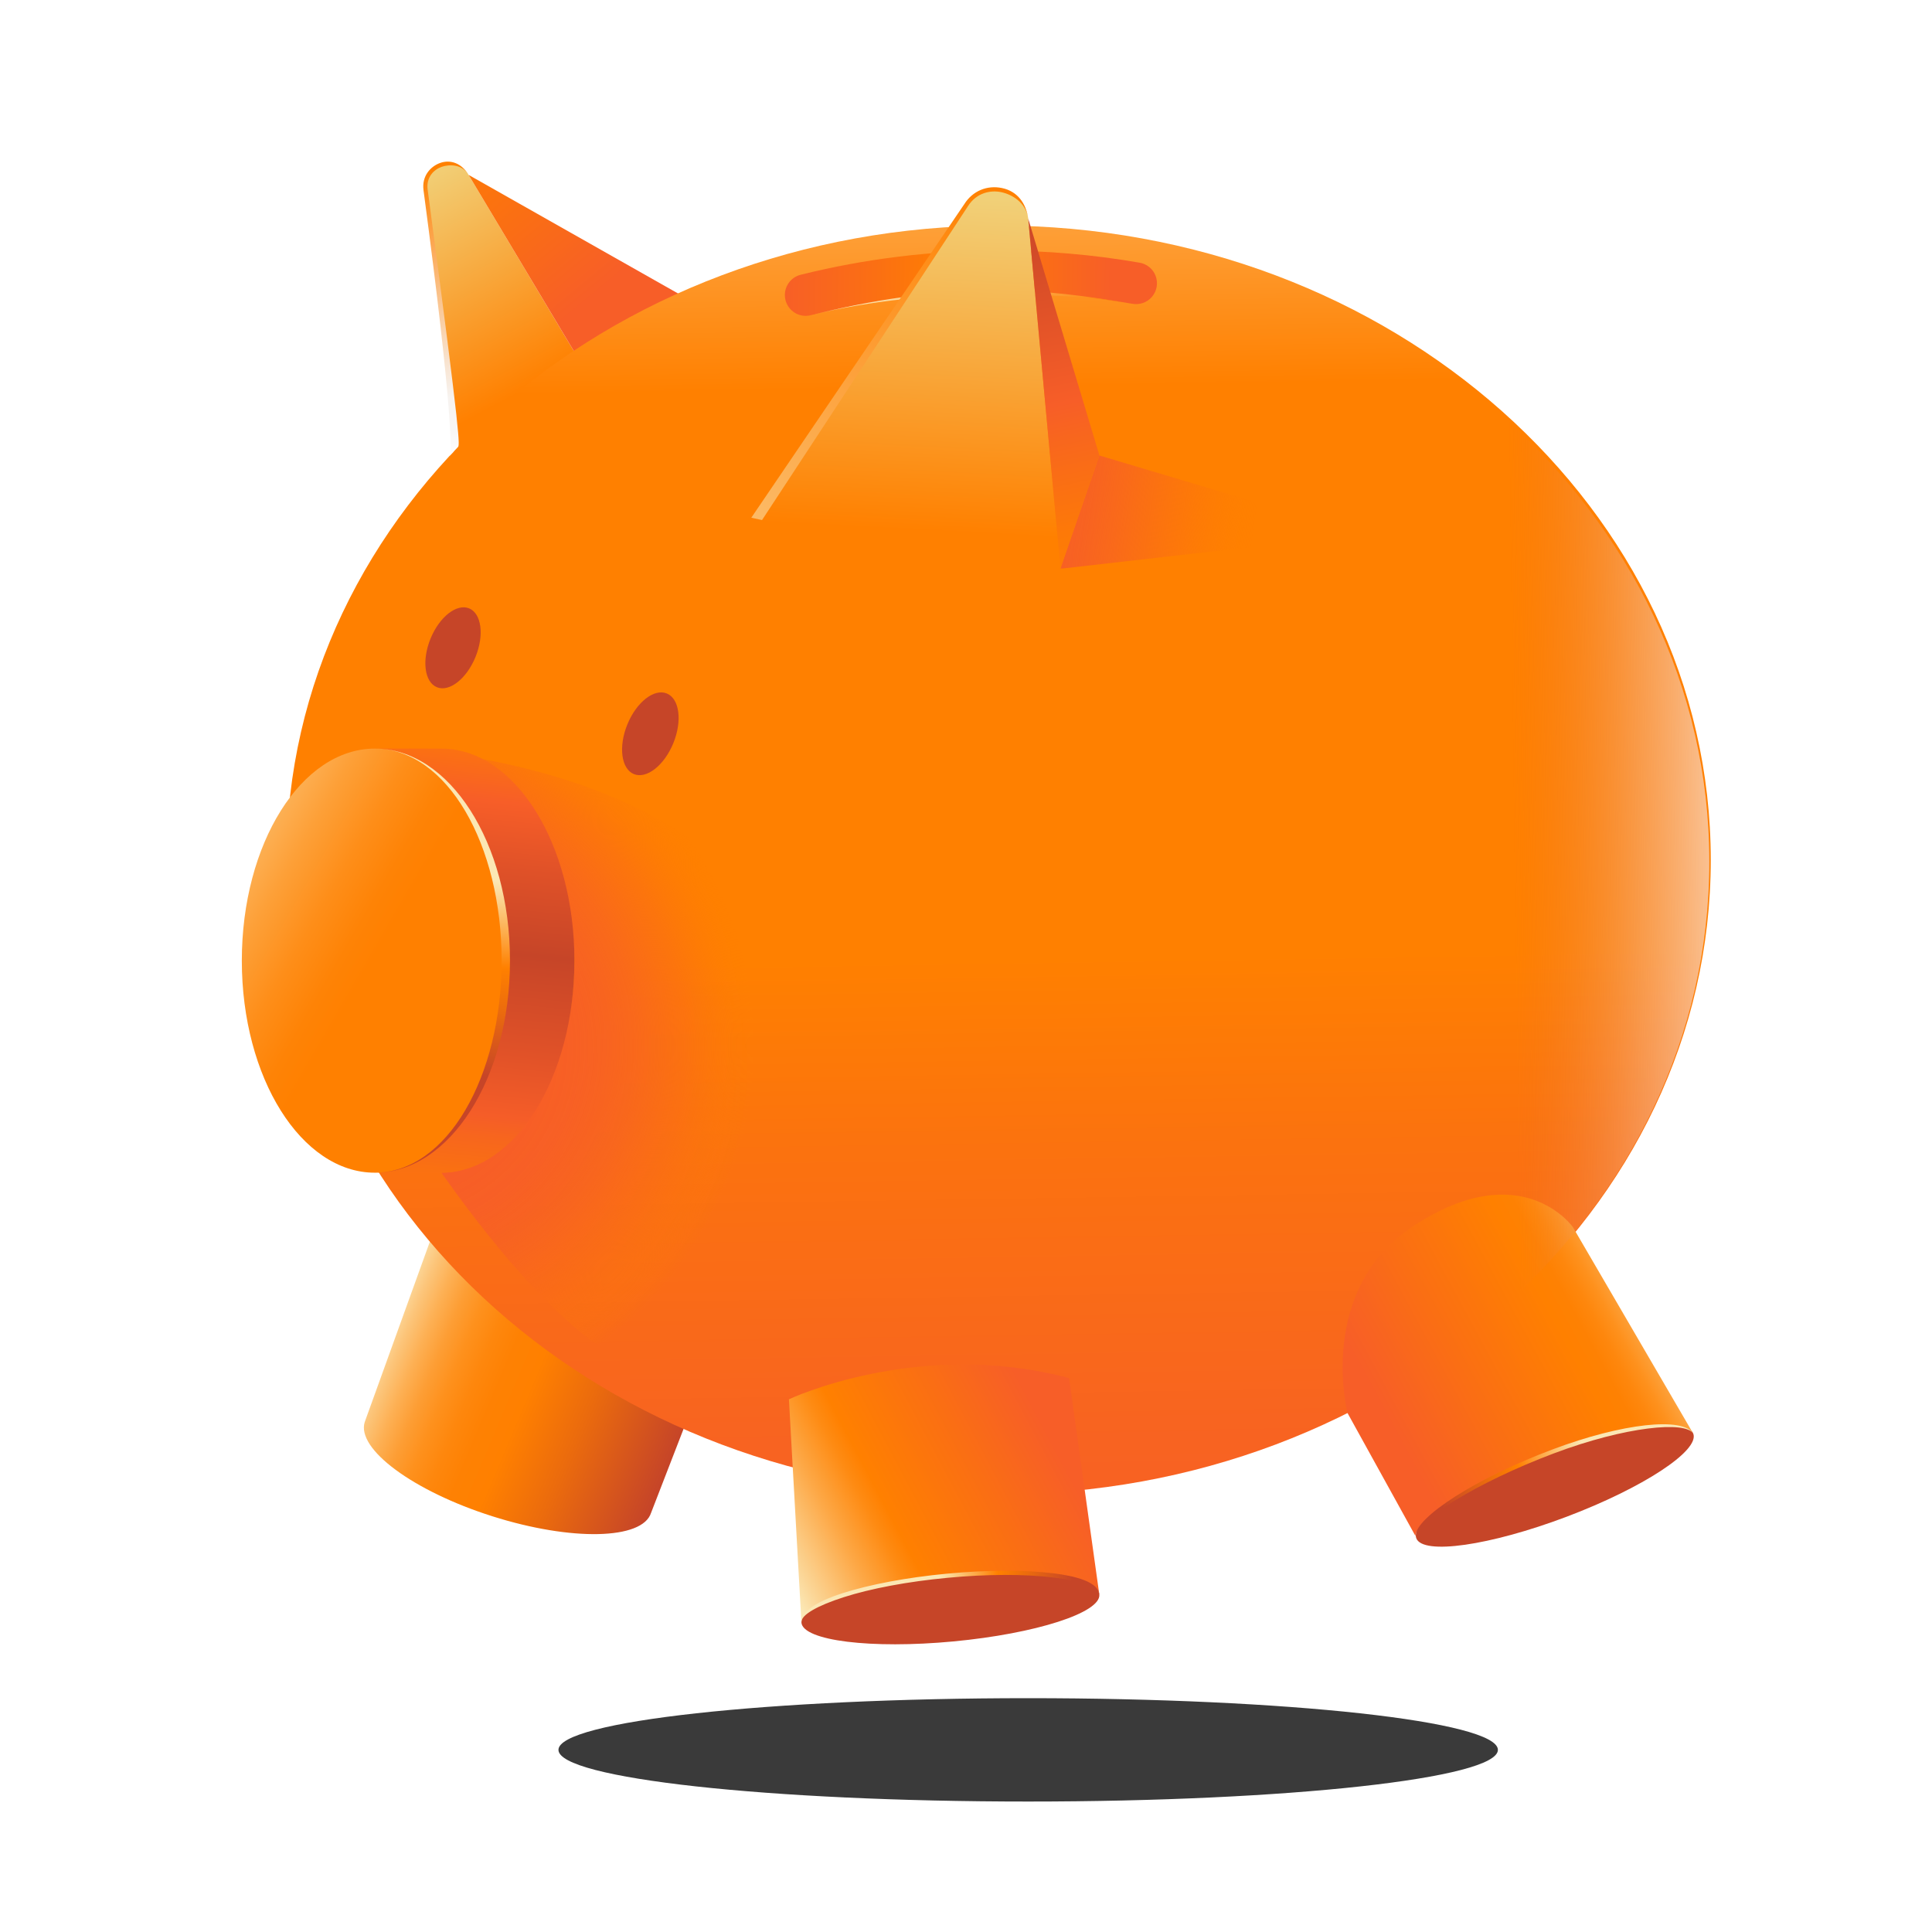
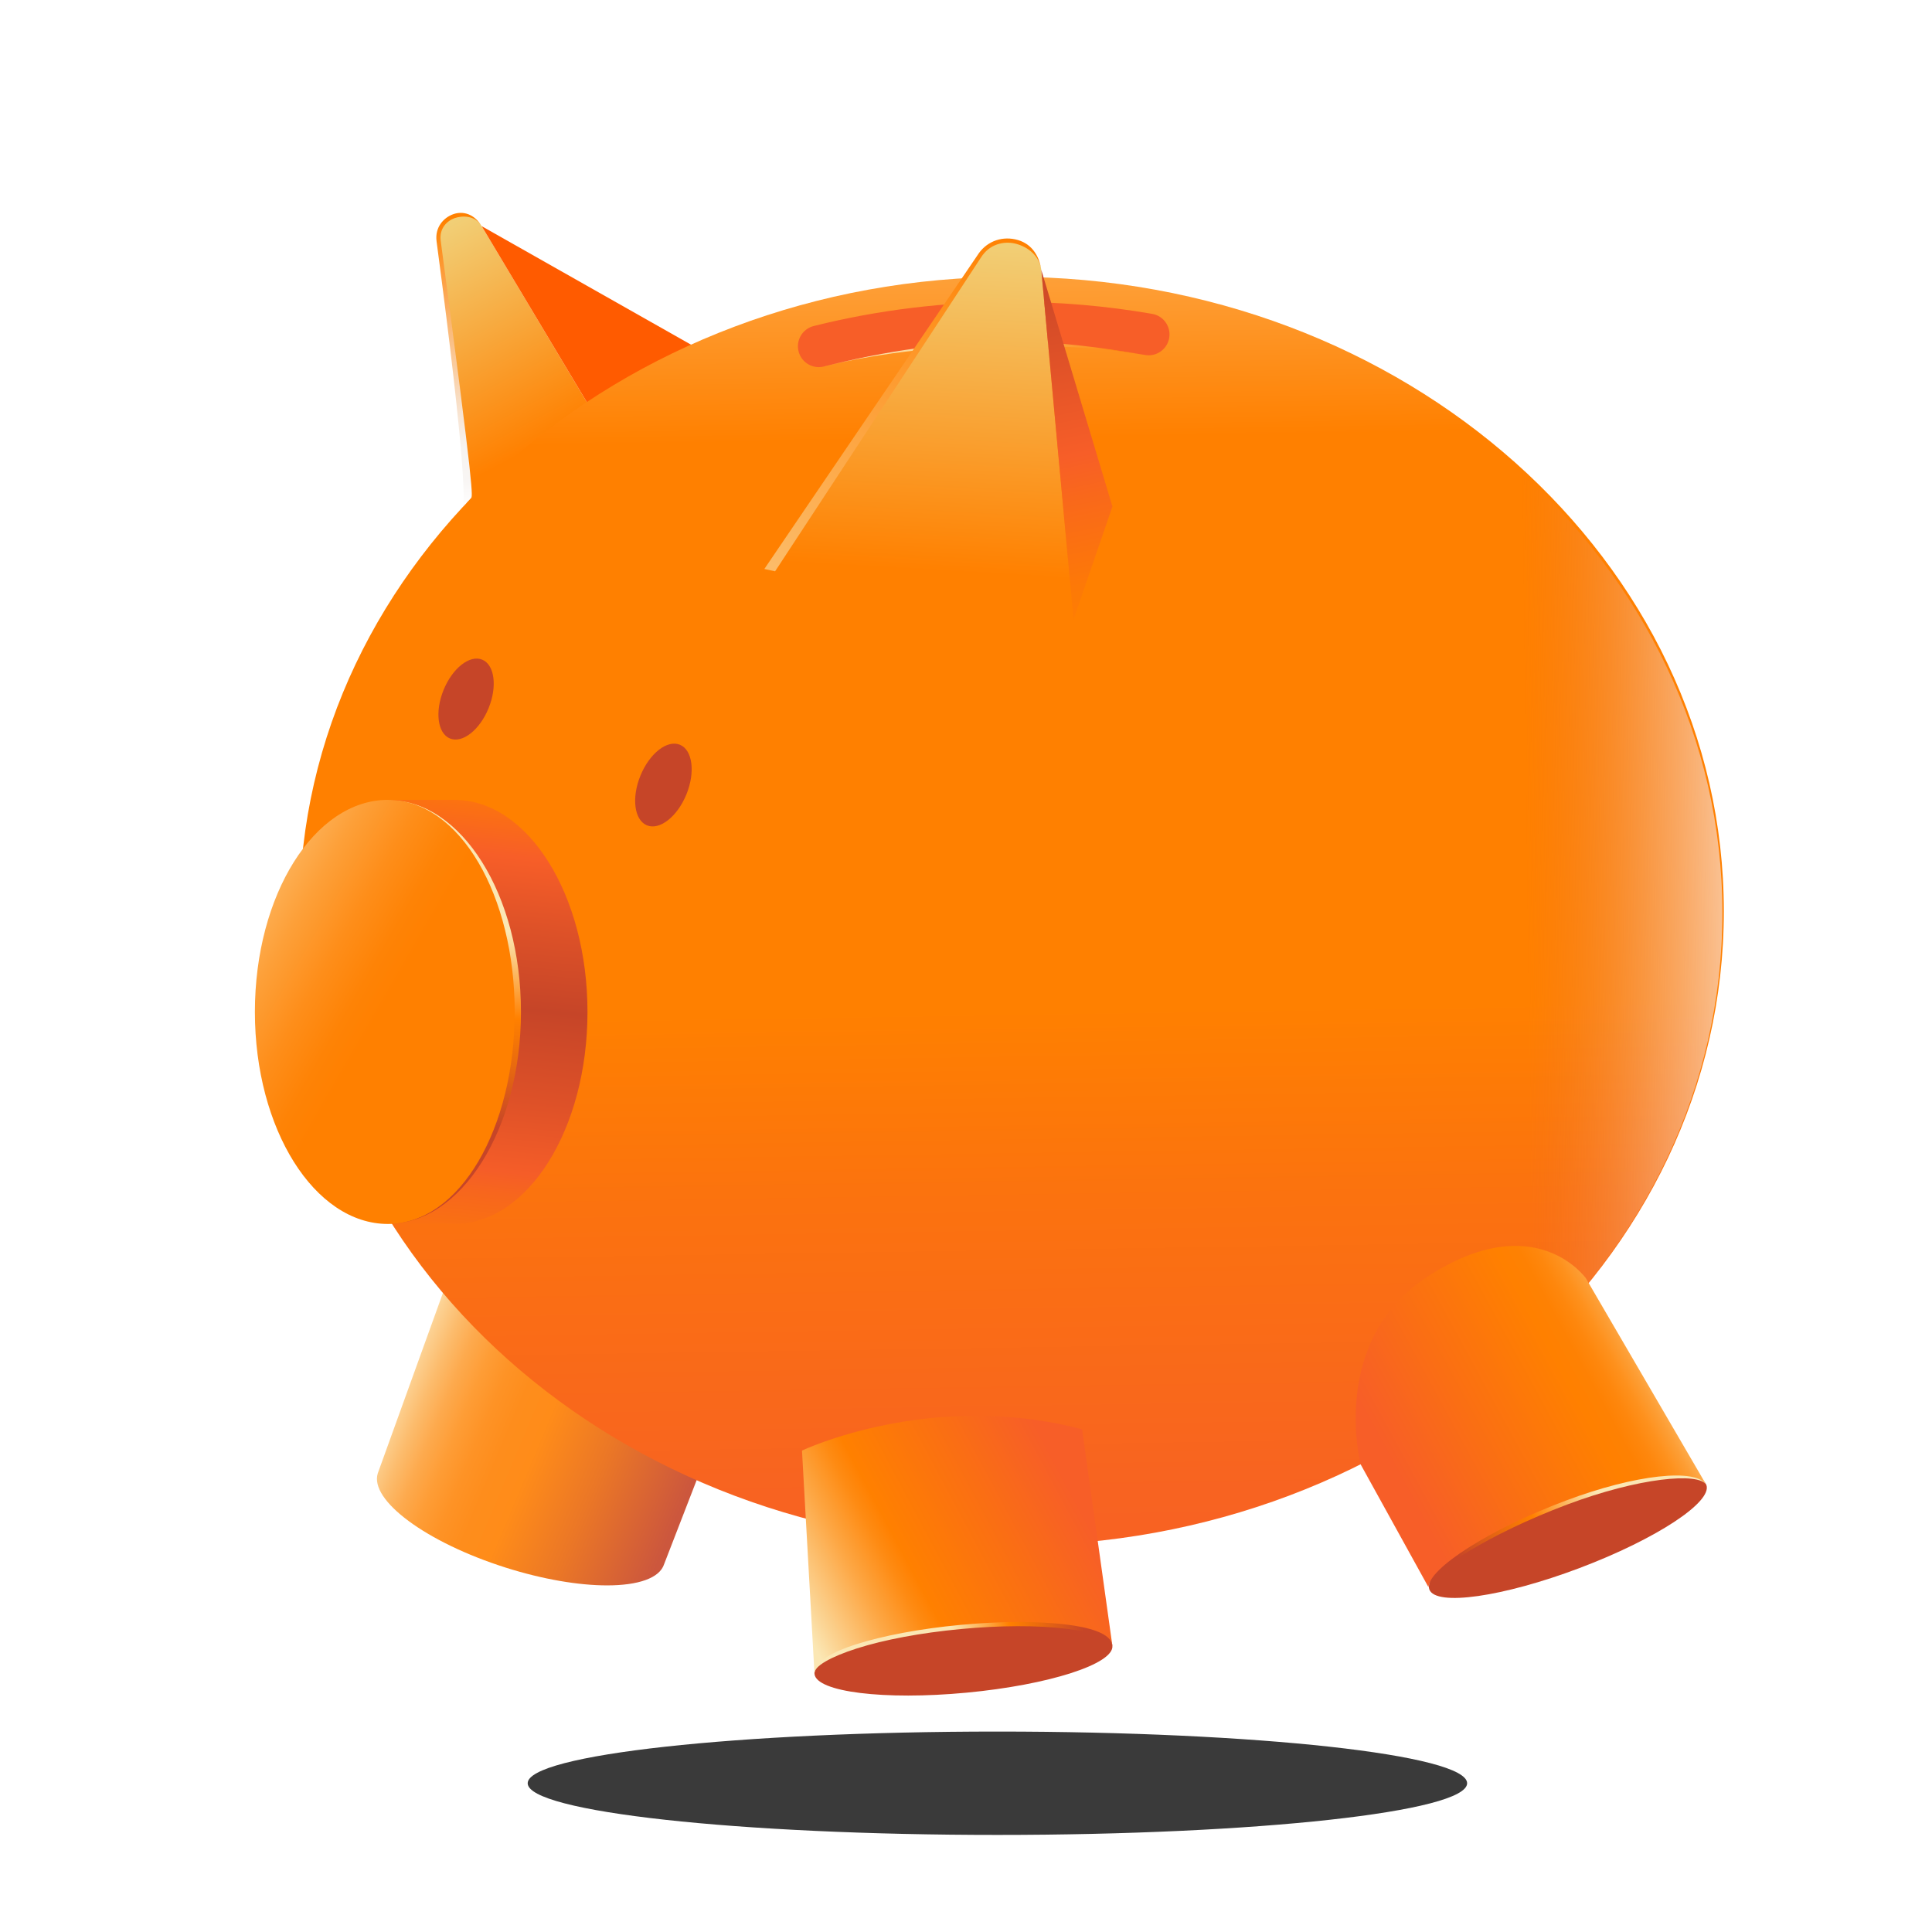
- <svg xmlns="http://www.w3.org/2000/svg" width="200" height="200">
+ <svg xmlns="http://www.w3.org/2000/svg" width="200" height="200" viewBox="0 0 200 200">
  <defs>
-     <linearGradient id="k" x1="135.219" y1="151.421" x2="179.453" y2="127.533" gradientUnits="userSpaceOnUse">
+     <linearGradient id="uuid-3f33618a-93fe-4e66-a168-6e8af62db32c" x1="-1200" y1="-1860" x2="-1199" y2="-1860" gradientTransform="translate(-41973.609 75312.755) rotate(61.9908) scale(38.9523)" gradientUnits="userSpaceOnUse">
+       <stop offset="0" stop-color="#f1d078" />
+       <stop offset=".104" stop-color="#f1d078" />
+       <stop offset=".578" stop-color="#fb9520" />
+       <stop offset=".747" stop-color="#ff8000" />
+       <stop offset="1" stop-color="#ff8000" />
+       <stop offset="1" stop-color="#ff8000" />
+     </linearGradient>
+     <linearGradient id="uuid-50ce4036-0bb7-4b7f-afea-3116359c7a6c" x1="-1200" y1="-1860" x2="-1199" y2="-1860" gradientTransform="translate(59944.167 29670.927) rotate(83.5065) scale(30.1934 -30.1934)" gradientUnits="userSpaceOnUse">
+       <stop offset="0" stop-color="#ff8000" />
+       <stop offset=".008" stop-color="#ff8000" />
+       <stop offset=".355" stop-color="#fbb56f" />
+       <stop offset=".659" stop-color="#f8e1cb" />
+       <stop offset=".795" stop-color="#f7f3f0" />
+       <stop offset=".903" stop-color="#f8f5f3" />
+       <stop offset=".989" stop-color="#fefdfd" />
+       <stop offset="1" stop-color="#fff" />
+     </linearGradient>
+     <linearGradient id="uuid-9c66efab-81bc-4824-8bd1-5b27039e06f7" x1="-1200" y1="-1860" x2="-1199" y2="-1860" gradientTransform="translate(-74349.453 50924.66) rotate(-157.1259) scale(40.7014 -40.7014)" gradientUnits="userSpaceOnUse">
+       <stop offset="0" stop-color="#cc573d" />
+       <stop offset=".192" stop-color="#cc573d" />
+       <stop offset=".418" stop-color="#eb7726" />
+       <stop offset=".592" stop-color="#ff8c19" />
+       <stop offset=".672" stop-color="#fe8d1c" />
+       <stop offset=".737" stop-color="#fe9326" />
+       <stop offset=".795" stop-color="#fe9d36" />
+       <stop offset=".851" stop-color="#fdaa4e" />
+       <stop offset=".903" stop-color="#fcbc6d" />
+       <stop offset=".954" stop-color="#fcd192" />
+       <stop offset="1" stop-color="#fbe9bb" />
+     </linearGradient>
+     <linearGradient id="uuid-08e57386-5fca-4bd5-870c-f22ec03027c6" x1="105.995" y1="176.485" x2="103.068" y2="-13.758" gradientUnits="userSpaceOnUse">
+       <stop offset="0" stop-color="#f75e28" />
+       <stop offset=".115" stop-color="#f86321" />
+       <stop offset=".274" stop-color="#fb720f" />
+       <stop offset=".379" stop-color="#ff8000" />
+       <stop offset=".689" stop-color="#ff8000" />
+       <stop offset=".742" stop-color="#fe9322" />
+       <stop offset=".867" stop-color="#fcc070" />
+       <stop offset=".956" stop-color="#fbdca1" />
+       <stop offset="1" stop-color="#fbe7b4" />
+     </linearGradient>
+     <linearGradient id="uuid-2483bae6-afe5-42f6-a559-85bf014a7963" x1="147.947" y1="93.998" x2="188.759" y2="93.512" gradientUnits="userSpaceOnUse">
+       <stop offset=".248" stop-color="#e97435" stop-opacity="0" />
+       <stop offset=".313" stop-color="#eb8249" stop-opacity=".103" />
+       <stop offset=".565" stop-color="#f3b796" stop-opacity=".482" />
+       <stop offset=".768" stop-color="#f9ddce" stop-opacity=".761" />
+       <stop offset=".913" stop-color="#fdf5f1" stop-opacity=".934" />
+       <stop offset=".986" stop-color="#fff" />
+     </linearGradient>
+     <linearGradient id="uuid-63f946ad-b092-41ff-91dd-3c6783bc8b75" x1="-1200" y1="-1860" x2="-1199" y2="-1860" gradientTransform="translate(-88388.647 -49400.515) rotate(152.071) scale(45.8247)" gradientUnits="userSpaceOnUse">
+       <stop offset="0" stop-color="#f75e28" />
+       <stop offset=".19" stop-color="#f75e28" />
+       <stop offset=".369" stop-color="#fa6e14" />
+       <stop offset=".592" stop-color="#ff8000" />
+       <stop offset=".632" stop-color="#fe8b13" />
+       <stop offset=".714" stop-color="#fda846" />
+       <stop offset=".83" stop-color="#fbd697" />
+       <stop offset=".868" stop-color="#fbe7b4" />
+       <stop offset=".988" stop-color="#fbe7b4" />
+       <stop offset="1" stop-color="#fbe7b4" />
+     </linearGradient>
+     <linearGradient id="uuid-4298fd90-5865-4556-ad39-9f87bf141613" x1="-1200" y1="-1860" x2="-1199" y2="-1860" gradientTransform="translate(-27043.88 -35955.135) rotate(175.89) scale(20.4182)" gradientUnits="userSpaceOnUse">
+       <stop offset="0" stop-color="#c64528" />
+       <stop offset=".217" stop-color="#c64528" />
+       <stop offset=".446" stop-color="#eb6b0d" />
+       <stop offset=".595" stop-color="#ff8000" />
+       <stop offset=".703" stop-color="#fda845" />
+       <stop offset=".834" stop-color="#fbd594" />
+       <stop offset=".893" stop-color="#fbe7b4" />
+       <stop offset=".99" stop-color="#fbe7b4" />
+       <stop offset="1" stop-color="#fbe7b4" />
+     </linearGradient>
+     <linearGradient id="uuid-33aa7620-8f2f-4868-9b61-e43f561452a3" x1="-1200" y1="-1860" x2="-1199" y2="-1860" gradientTransform="translate(-31900.712 -56562.769) rotate(-176.6685) scale(29.3787)" gradientUnits="userSpaceOnUse">
+       <stop offset="0" stop-color="#ff8000" />
+       <stop offset=".014" stop-color="#ff8000" />
+       <stop offset=".281" stop-color="#fd9d34" />
+       <stop offset=".772" stop-color="#fbd28f" />
+       <stop offset=".995" stop-color="#fbe7b4" />
+       <stop offset="1" stop-color="#fbe7b4" />
+     </linearGradient>
+     <linearGradient id="uuid-2e62f326-9d97-4d95-a4c9-abea3a5f3471" x1="-1200" y1="-1860" x2="-1199" y2="-1860" gradientTransform="translate(97649.185 53766.516) rotate(-28.3707) scale(50.2722)" gradientUnits="userSpaceOnUse">
+       <stop offset="0" stop-color="#f75e28" />
      <stop offset=".19" stop-color="#f75e28" />
      <stop offset=".369" stop-color="#fa6e14" />
      <stop offset=".592" stop-color="#ff8000" />
      <stop offset=".632" stop-color="#fe8103" />
      <stop offset=".664" stop-color="#fe870d" />
      <stop offset=".694" stop-color="#fe911d" />
      <stop offset=".722" stop-color="#fd9e35" />
      <stop offset=".748" stop-color="#fdb054" />
      <stop offset=".774" stop-color="#fcc57a" />
      <stop offset=".799" stop-color="#fbdea5" />
      <stop offset=".806" stop-color="#fbe7b4" />
-     </linearGradient>
-     <linearGradient id="a" x1="76.996" y1="153.193" x2="39.496" y2="137.372" gradientUnits="userSpaceOnUse">
-       <stop offset=".192" stop-color="#c64528" />
-       <stop offset=".434" stop-color="#eb6b0d" />
-       <stop offset=".592" stop-color="#ff8000" />
-       <stop offset=".669" stop-color="#fe8103" />
-       <stop offset=".73" stop-color="#fe870d" />
-       <stop offset=".787" stop-color="#fe911d" />
-       <stop offset=".84" stop-color="#fd9e35" />
-       <stop offset=".89" stop-color="#fdb054" />
-       <stop offset=".939" stop-color="#fcc57a" />
-       <stop offset=".986" stop-color="#fbdea5" />
+       <stop offset=".982" stop-color="#fbe7b4" />
      <stop offset="1" stop-color="#fbe7b4" />
    </linearGradient>
-     <linearGradient id="c" x1="71.958" y1="41.563" x2="46.105" y2="10.344" gradientUnits="userSpaceOnUse">
-       <stop offset=".372" stop-color="#f75e28" />
-       <stop offset=".644" stop-color="#fa6e14" />
-       <stop offset=".981" stop-color="#ff8000" />
-     </linearGradient>
-     <linearGradient id="d" x1="104.642" y1="171.178" x2="101.715" y2="-19.064" gradientUnits="userSpaceOnUse">
-       <stop offset="0" stop-color="#f75e28" />
-       <stop offset=".115" stop-color="#f86321" />
-       <stop offset=".274" stop-color="#fb720f" />
-       <stop offset=".379" stop-color="#ff8000" />
-       <stop offset=".689" stop-color="#ff8000" />
-       <stop offset=".742" stop-color="#fe9322" />
-       <stop offset=".867" stop-color="#fcc070" />
-       <stop offset=".956" stop-color="#fbdca1" />
+     <linearGradient id="uuid-f556a74e-40dd-434a-ba04-13acf798f55b" x1="-1200" y1="-1860" x2="-1199" y2="-1860" gradientTransform="translate(45278.454 26302.03) rotate(-27.0956) scale(23.5613)" gradientUnits="userSpaceOnUse">
+       <stop offset="0" stop-color="#c64528" />
+       <stop offset=".217" stop-color="#c64528" />
+       <stop offset=".446" stop-color="#eb6b0d" />
+       <stop offset=".595" stop-color="#ff8000" />
+       <stop offset=".704" stop-color="#fda845" />
+       <stop offset=".834" stop-color="#fbd594" />
+       <stop offset=".894" stop-color="#fbe7b4" />
+       <stop offset=".99" stop-color="#fbe7b4" />
      <stop offset="1" stop-color="#fbe7b4" />
    </linearGradient>
-     <linearGradient id="s" x1="104.531" y1="18.888" x2="115.751" y2="71.57" gradientUnits="userSpaceOnUse">
+     <linearGradient id="uuid-934970d1-1bde-43f5-8141-90476d20f457" x1="-1200" y1="-1860" x2="-1199" y2="-1860" gradientTransform="translate(107438.04 77622.982) rotate(93.0373) scale(59.8397 -59.8397)" gradientUnits="userSpaceOnUse">
+       <stop offset="0" stop-color="#f1d078" />
+       <stop offset=".113" stop-color="#f1d078" />
+       <stop offset=".693" stop-color="#ff8000" />
+       <stop offset="1" stop-color="#ff8000" />
+     </linearGradient>
+     <linearGradient id="uuid-1ee44460-481c-4465-9cfe-c362623325d4" x1="-1200" y1="-1860" x2="-1199" y2="-1860" gradientTransform="translate(-174258.348 -6340.815) rotate(124.9194) scale(78.8255)" gradientUnits="userSpaceOnUse">
+       <stop offset="0" stop-color="#ff8000" />
+       <stop offset=".008" stop-color="#ff8000" />
+       <stop offset=".346" stop-color="#fda541" />
+       <stop offset=".793" stop-color="#fbd493" />
+       <stop offset=".998" stop-color="#fbe7b4" />
+       <stop offset="1" stop-color="#fbe7b4" />
+     </linearGradient>
+     <linearGradient id="uuid-3c7085c0-83e7-4781-a848-e69c2e92f646" x1="-1200" y1="-1860" x2="-1199" y2="-1860" gradientTransform="translate(111558.59 42375.051) rotate(77.9777) scale(53.8639 -53.8639)" gradientUnits="userSpaceOnUse">
      <stop offset="0" stop-color="#c64528" />
      <stop offset=".153" stop-color="#d34b28" />
      <stop offset=".437" stop-color="#f75e28" />
-       <stop offset=".501" stop-color="#f8661e" />
-       <stop offset=".681" stop-color="#fd7908" />
+       <stop offset=".516" stop-color="#f9681b" />
+       <stop offset=".684" stop-color="#fd7907" />
      <stop offset=".796" stop-color="#ff8000" />
+       <stop offset="1" stop-color="#ff8000" />
    </linearGradient>
-     <linearGradient id="f" x1="116.86" y1="29.785" x2="80.641" y2="29.054" gradientUnits="userSpaceOnUse">
-       <stop offset=".05" stop-color="#f75e28" />
-       <stop offset=".505" stop-color="#ff8000" />
-       <stop offset=".726" stop-color="#fb6f13" />
-       <stop offset="1" stop-color="#f75e28" />
-     </linearGradient>
-     <linearGradient id="g" x1="107.288" y1="52.349" x2="129.645" y2="55.601" gradientUnits="userSpaceOnUse">
-       <stop offset=".015" stop-color="#f75e28" />
-       <stop offset=".114" stop-color="#f75e27" stop-opacity=".978" />
-       <stop offset=".239" stop-color="#f76024" stop-opacity=".916" />
-       <stop offset=".376" stop-color="#f86420" stop-opacity=".813" />
-       <stop offset=".523" stop-color="#f9691a" stop-opacity=".669" />
-       <stop offset=".678" stop-color="#fb6f13" stop-opacity=".485" />
-       <stop offset=".839" stop-color="#fc770a" stop-opacity=".259" />
-       <stop offset="1" stop-color="#ff8000" stop-opacity="0" />
-     </linearGradient>
-     <linearGradient id="h" x1="117.174" y1="32.66" x2="87.844" y2="30.953" gradientUnits="userSpaceOnUse">
-       <stop offset=".014" stop-color="#ff8000" />
-       <stop offset=".281" stop-color="#fd9d34" />
-       <stop offset=".772" stop-color="#fbd28f" />
-       <stop offset=".995" stop-color="#fbe7b4" />
-     </linearGradient>
-     <linearGradient id="i" x1="96.138" y1="13.458" x2="92.967" y2="73.214" gradientUnits="userSpaceOnUse">
-       <stop offset=".113" stop-color="#f1d078" />
-       <stop offset=".693" stop-color="#ff8000" />
-     </linearGradient>
-     <linearGradient id="j" x1="116.565" y1="144.978" x2="76.078" y2="166.441" gradientUnits="userSpaceOnUse">
-       <stop offset=".19" stop-color="#f75e28" />
-       <stop offset=".369" stop-color="#fa6e14" />
-       <stop offset=".592" stop-color="#ff8000" />
-       <stop offset=".632" stop-color="#fe8b13" />
-       <stop offset=".714" stop-color="#fda846" />
-       <stop offset=".83" stop-color="#fbd697" />
-       <stop offset=".868" stop-color="#fbe7b4" />
-     </linearGradient>
-     <linearGradient id="b" x1="39.318" y1="15.402" x2="57.61" y2="49.791" gradientUnits="userSpaceOnUse">
-       <stop offset=".104" stop-color="#f1d078" />
-       <stop offset=".616" stop-color="#fc9019" />
-       <stop offset=".747" stop-color="#ff8000" />
-     </linearGradient>
-     <linearGradient id="l" x1="15.347" y1="85.847" x2="65.835" y2="115.116" gradientUnits="userSpaceOnUse">
+     <linearGradient id="uuid-c2b25582-0ad8-4f72-8ac7-a1f736e11b93" x1="-1200" y1="-1860" x2="-1199" y2="-1860" gradientTransform="translate(6162.991 129119.318) rotate(30.1013) scale(58.3575)" gradientUnits="userSpaceOnUse">
      <stop offset="0" stop-color="#fbe7b4" />
-       <stop offset=".044" stop-color="#fbd89a" />
-       <stop offset=".15" stop-color="#fcb964" />
-       <stop offset=".248" stop-color="#fda038" />
-       <stop offset=".335" stop-color="#fe8e19" />
+       <stop offset=".042" stop-color="#fbd99c" />
+       <stop offset=".148" stop-color="#fcb965" />
+       <stop offset=".247" stop-color="#fda039" />
+       <stop offset=".335" stop-color="#fe8e1a" />
      <stop offset=".41" stop-color="#fe8306" />
      <stop offset=".461" stop-color="#ff8000" />
      <stop offset=".917" stop-color="#ff8000" />
+       <stop offset="1" stop-color="#ff8000" />
    </linearGradient>
-     <linearGradient id="m" x1="50.664" y1="74.05" x2="45.542" y2="125.269" gradientUnits="userSpaceOnUse">
+     <linearGradient id="uuid-8cdbef9a-6b06-44f2-9eb1-a9200b11061b" x1="-1200" y1="-1860" x2="-1199" y2="-1860" gradientTransform="translate(-52784.11 -40813.456) rotate(-85.057) scale(30.1933 -30.1933)" gradientUnits="userSpaceOnUse">
+       <stop offset="0" stop-color="#c64528" />
+       <stop offset=".217" stop-color="#c64528" />
+       <stop offset=".438" stop-color="#e96a0e" />
+       <stop offset=".595" stop-color="#ff8000" />
+       <stop offset=".704" stop-color="#fda847" />
+       <stop offset=".832" stop-color="#fbd595" />
+       <stop offset=".891" stop-color="#fbe7b4" />
+       <stop offset="1" stop-color="#fbe7b4" />
+     </linearGradient>
+     <linearGradient id="uuid-be1a8247-fbb4-4917-b899-23ab7100594d" x1="-1200" y1="-1860" x2="-1199" y2="-1860" gradientTransform="translate(-101361.75 52015.498) rotate(95.7106) scale(51.4745)" gradientUnits="userSpaceOnUse">
+       <stop offset="0" stop-color="#ff8000" />
      <stop offset=".001" stop-color="#ff8000" />
      <stop offset=".171" stop-color="#f75e28" />
-       <stop offset=".307" stop-color="#df5128" />
+       <stop offset=".316" stop-color="#dd5128" />
      <stop offset=".473" stop-color="#c64528" />
-       <stop offset=".673" stop-color="#e15228" />
+       <stop offset=".656" stop-color="#de5128" />
      <stop offset=".801" stop-color="#f55d28" />
      <stop offset=".846" stop-color="#f7661d" />
      <stop offset=".924" stop-color="#fa7111" />
      <stop offset="1" stop-color="#fc750d" />
    </linearGradient>
-     <linearGradient id="n" x1="104.658" y1="19.684" x2="59.536" y2="84.317" gradientUnits="userSpaceOnUse">
-       <stop offset=".008" stop-color="#ff8000" />
-       <stop offset=".278" stop-color="#fd9d34" />
-       <stop offset=".774" stop-color="#fbd28f" />
-       <stop offset=".998" stop-color="#fbe7b4" />
-     </linearGradient>
-     <linearGradient id="o" x1="45.767" y1="17.095" x2="49.182" y2="47.095" gradientUnits="userSpaceOnUse">
-       <stop offset=".008" stop-color="#ff8000" />
-       <stop offset=".353" stop-color="#fbb56f" />
-       <stop offset=".658" stop-color="#f8e1cb" />
-       <stop offset=".795" stop-color="#f7f3f0" />
-       <stop offset=".903" stop-color="#f8f5f3" />
-       <stop offset=".989" stop-color="#fefdfd" />
-       <stop offset="1" stop-color="#fff" />
-     </linearGradient>
-     <linearGradient id="p" x1="43.357" y1="117.474" x2="45.958" y2="87.393" gradientUnits="userSpaceOnUse">
-       <stop offset=".217" stop-color="#c64528" />
-       <stop offset=".446" stop-color="#eb6b0d" />
-       <stop offset=".595" stop-color="#ff8000" />
-       <stop offset=".703" stop-color="#fda845" />
-       <stop offset=".832" stop-color="#fbd594" />
-       <stop offset=".891" stop-color="#fbe7b4" />
-     </linearGradient>
-     <linearGradient id="q" x1="115.511" y1="163.643" x2="95.146" y2="165.106" gradientUnits="userSpaceOnUse">
-       <stop offset=".217" stop-color="#c64528" />
-       <stop offset=".446" stop-color="#eb6b0d" />
-       <stop offset=".595" stop-color="#ff8000" />
-       <stop offset=".703" stop-color="#fda845" />
-       <stop offset=".834" stop-color="#fbd594" />
-       <stop offset=".894" stop-color="#fbe7b4" />
-     </linearGradient>
-     <linearGradient id="r" x1="145.777" y1="160.36" x2="166.753" y2="149.628" gradientUnits="userSpaceOnUse">
-       <stop offset=".217" stop-color="#c64528" />
-       <stop offset=".446" stop-color="#eb6b0d" />
-       <stop offset=".595" stop-color="#ff8000" />
-       <stop offset=".703" stop-color="#fda845" />
-       <stop offset=".834" stop-color="#fbd594" />
-       <stop offset=".894" stop-color="#fbe7b4" />
-     </linearGradient>
-     <linearGradient id="t" x1="146.594" y1="88.692" x2="187.406" y2="88.206" gradientUnits="userSpaceOnUse">
-       <stop offset=".248" stop-color="#e97435" stop-opacity="0" />
-       <stop offset=".313" stop-color="#eb8249" stop-opacity=".103" />
-       <stop offset=".565" stop-color="#f3b796" stop-opacity=".482" />
-       <stop offset=".768" stop-color="#f9ddce" stop-opacity=".761" />
-       <stop offset=".913" stop-color="#fdf5f1" stop-opacity=".934" />
-       <stop offset=".986" stop-color="#fff" />
-     </linearGradient>
-     <radialGradient id="e" cx="39.991" cy="108.274" fx="39.991" fy="108.274" r="41.438" gradientUnits="userSpaceOnUse">
-       <stop offset="0" stop-color="#433823" />
-       <stop offset=".037" stop-color="#573c23" />
-       <stop offset=".113" stop-color="#8e4725" />
-       <stop offset=".221" stop-color="#e45a27" />
-       <stop offset=".243" stop-color="#f75e28" />
-       <stop offset=".384" stop-color="#f75e27" stop-opacity=".989" />
-       <stop offset=".476" stop-color="#f75f26" stop-opacity=".954" />
-       <stop offset=".554" stop-color="#f76123" stop-opacity=".893" />
-       <stop offset=".624" stop-color="#f86420" stop-opacity=".807" />
-       <stop offset=".689" stop-color="#f9681b" stop-opacity=".697" />
-       <stop offset=".751" stop-color="#fa6c16" stop-opacity=".56" />
-       <stop offset=".809" stop-color="#fb720f" stop-opacity=".398" />
-       <stop offset=".864" stop-color="#fd7808" stop-opacity=".215" />
-       <stop offset=".916" stop-color="#fe7f00" stop-opacity=".009" />
-       <stop offset=".918" stop-color="#ff8000" stop-opacity="0" />
-     </radialGradient>
  </defs>
-   <ellipse cx="106.437" cy="181.145" rx="48.625" ry="5.35" fill="#090909" opacity=".8" />
-   <path d="M37.756 147.207c-.886 2.793 5.032 7.162 13.217 9.758 8.185 2.596 15.54 2.437 16.425-.355l7.26-18.75-28.902-12.804-8 22.151z" fill="url(#a)" />
-   <path d="M46.896 46.822c.571-.597-1.349-15.945-2.84-27.165-.345-2.594 3.113-3.797 4.455-1.55l12.611 21.112-14.226 7.603z" fill="url(#b)" />
-   <path fill="url(#c)" d="M61.122 39.22 48.511 18.106l24.318 13.767-11.707 7.345z" />
-   <ellipse cx="103.378" cy="89.02" rx="73.719" ry="65.67" fill="url(#d)" />
-   <path d="M45.691 121.397c7.102 0 13.772-9.828 13.772-21.95S40.905 82.758 42.365 77.494c40.593 4.208 45.723 28.523 43.02 43.902-3.1 17.635-12.686 38.156-39.694 0z" fill="url(#e)" />
-   <path d="M83.406 32.699a2.16 2.16 0 0 1-.523-4.255 84.53 84.53 0 0 1 20.495-2.503c4.89 0 9.784.419 14.545 1.245a2.16 2.16 0 1 1-.738 4.255 81.004 81.004 0 0 0-13.807-1.181c-6.607 0-13.15.799-19.447 2.374a2.157 2.157 0 0 1-.526.065z" fill="url(#f)" />
-   <path d="m109.773 58.857 4.025-11.707 17.655 5.266c2.152.642 1.875 3.773-.356 4.028l-20.976 2.393" fill="url(#g)" />
-   <path d="M83.931 32.634c6.314-1.58 12.822-2.59 19.447-2.59 4.656 0 9.277.611 13.807 1.397-4.505-.782-9.175-.965-13.807-.965-6.59 0-13.167.587-19.447 2.158z" fill="url(#h)" />
-   <path d="m77.951 53.715 22.057-32.468c1.733-2.768 5.977-1.863 6.43 1.371l3.342 36.219-31.829-5.122z" fill="url(#i)" />
-   <ellipse cx="98.382" cy="166.519" rx="15.488" ry="3.415" transform="rotate(-5.386 98.382 166.519)" fill="#c64528" />
-   <ellipse cx="160.95" cy="153.824" rx="15.325" ry="3.415" transform="rotate(-20.692 160.95 153.824)" fill="#c64528" />
-   <path d="M113.801 165.065c-.177-1.877-7.224-2.749-15.74-1.946-8.515.803-15.275 2.976-15.098 4.854l-1.293-23.119s13.364-6.341 29-2.195l3.131 22.406z" fill="url(#j)" />
-   <path d="M175.287 148.409c-.853-1.465-6.849-1.036-14.488 1.835-8.007 3.009-14.23 7.007-14.276 8.755l-7.027-12.72s-3.283-12.755 6.87-19.394c11.19-7.317 16.453.135 16.453.135l12.468 21.389z" fill="url(#k)" />
-   <ellipse cx="38.805" cy="99.446" rx="13.772" ry="21.951" fill="url(#l)" />
-   <path d="M45.691 121.397c7.606 0 13.772-9.828 13.772-21.95s-6.166-21.952-13.772-21.952h-6.886c7.606 0 13.772 9.828 13.772 21.951s-6.166 21.951-13.772 21.951h7.606" fill="url(#m)" />
-   <path d="m78.886 53.836-1.113-.242 22.056-32.469c.847-1.352 2.348-1.99 3.919-1.654 1.568.334 2.467 1.559 2.69 3.147-.236-1.678-1.694-2.493-2.78-2.725-1.088-.231-2.568.033-3.467 1.468L78.886 53.836z" fill="url(#n)" />
-   <path d="m47.39 46.297-.494.525-.334.35c.168-.333.387-4.113-2.72-27.486-.195-1.464.732-2.473 1.737-2.823 1.006-.35 2.173-.025 2.932 1.244-.676-1.133-2.01-1.107-2.79-.836-.778.271-1.625 1.051-1.45 2.358 3.53 26.56 3.324 26.454 3.12 26.668z" fill="url(#o)" />
-   <path d="M38.805 121.397c7.475 0 13.124-9.966 13.124-21.95S46.28 77.494 38.805 77.494c7.713 0 13.988 9.728 13.988 21.951s-6.275 21.951-13.988 21.951z" fill="url(#p)" />
-   <path d="M82.963 167.993c-.124-1.307 2.13-2.383 4.223-3.056 2.866-.92 6.722-1.643 10.855-2.033 4.134-.39 8.056-.4 11.044-.031 2.182.27 4.593.865 4.716 2.172v.04c-.072-.773-1.99-1.44-4.77-1.783-2.957-.366-6.846-.355-10.95.033-4.103.386-7.925 1.102-10.763 2.014-2.666.856-4.428 1.83-4.355 2.603v.04z" fill="url(#q)" />
-   <path d="M146.523 159c.052-1.97 6.302-5.99 14.2-8.958 7.252-2.726 13.546-3.382 14.564-1.633-.773-1.327-6.992-.752-14.413 2.037-8.041 3.022-14.31 7.006-14.35 8.553z" fill="url(#r)" />
-   <path fill="url(#s)" d="m109.78 58.837-3.343-36.219 7.368 24.512-4.025 11.707z" />
-   <ellipse cx="67.323" cy="75.96" rx="4.507" ry="2.57" transform="rotate(-67.789 67.324 75.96)" fill="#c64528" />
-   <ellipse cx="46.895" cy="67.061" rx="4.409" ry="2.514" transform="rotate(-67.789 46.895 67.06)" fill="#c64528" />
-   <ellipse cx="103.522" cy="89.204" rx="73.425" ry="65.408" fill="url(#t)" />
+   <g id="uuid-dee6e1a6-adc5-4994-9138-f9823d2c5fba">
+     <path d="M48.249,52.129c.571-.597-1.349-15.945-2.84-27.165-.345-2.594,3.113-3.797,4.455-1.55l12.611,21.113-14.226,7.603Z" fill="url(#uuid-3f33618a-93fe-4e66-a168-6e8af62db32c)" />
+     <path d="M48.743,51.603l-.494.525-.334.35c.168-.334.387-4.114-2.721-27.487-.195-1.464.733-2.472,1.737-2.822,1.007-.351,2.174-.025,2.932,1.244-.676-1.133-2.009-1.107-2.79-.836-.778.271-1.624,1.051-1.45,2.357,3.53,26.56,3.325,26.454,3.12,26.668Z" fill="url(#uuid-50ce4036-0bb7-4b7f-afea-3116359c7a6c)" />
+     <polygon points="62.475 44.526 49.864 23.413 74.183 37.18 62.475 44.526" fill="#ff5b00" />
+     <path d="M47.109,130.362l-8,22.151c-.886,2.793,5.032,7.161,13.217,9.758,3.897,1.236,7.606,1.848,10.518,1.848,3.204,0,5.442-.74,5.907-2.203l7.261-18.749-28.902-12.805" fill="url(#uuid-9c66efab-81bc-4824-8bd1-5b27039e06f7)" />
+     <ellipse cx="104.731" cy="94.326" rx="73.719" ry="65.67" fill="url(#uuid-08e57386-5fca-4bd5-870c-f22ec03027c6)" />
+     <ellipse cx="104.875" cy="94.511" rx="73.425" ry="65.408" fill="url(#uuid-2483bae6-afe5-42f6-a559-85bf014a7963)" />
+     <path d="M115.154,170.372c.177,1.877-6.583,4.05-15.099,4.853-8.516.803-15.563-.068-15.74-1.946-.177-1.878,6.583-4.05,15.099-4.853,8.516-.803,15.563.068,15.74,1.946Z" fill="#c64528" />
+     <path d="M115.154,170.372c-.177-1.878-7.224-2.749-15.74-1.946-8.516.803-15.276,2.976-15.099,4.853l-1.292-23.118s13.364-6.341,28.999-2.195l3.132,22.406Z" fill="url(#uuid-63f946ad-b092-41ff-91dd-3c6783bc8b75)" />
+     <path d="M84.316,173.299c-.123-1.307,2.131-2.383,4.223-3.055,2.866-.921,6.722-1.643,10.855-2.033,4.133-.39,8.056-.401,11.044-.032,2.182.27,4.593.866,4.717,2.172v.041c-.072-.774-1.991-1.44-4.769-1.784-2.958-.366-6.847-.355-10.95.033-4.104.387-7.926,1.102-10.764,2.014-2.666.857-4.428,1.83-4.355,2.604v.041Z" fill="url(#uuid-4298fd90-5865-4556-ad39-9f87bf141613)" />
+     <path d="M84.759,38.005c-.968,0-1.848-.655-2.093-1.636-.289-1.157.414-2.33,1.571-2.619,6.639-1.661,13.534-2.503,20.494-2.503,4.891,0,9.784.419,14.545,1.245,1.175.204,1.962,1.322,1.759,2.497-.204,1.175-1.322,1.963-2.497,1.759-4.517-.784-9.163-1.181-13.807-1.181-6.607,0-13.15.799-19.447,2.373-.175.044-.352.065-.526.065Z" fill="#f75e28" />
+     <path d="M50.576,73.318c-.92,2.254-2.709,3.656-3.994,3.131-1.286-.525-1.581-2.778-.661-5.032.92-2.254,2.709-3.656,3.994-3.131,1.286.525,1.581,2.778.661,5.032Z" fill="#c64528" />
+     <path d="M85.284,37.94h0c6.314-1.579,12.822-2.59,19.447-2.59,4.657,0,9.277.611,13.807,1.397-4.505-.782-9.175-.965-13.807-.965-6.589,0-13.167.587-19.447,2.158Z" fill="url(#uuid-33aa7620-8f2f-4868-9b61-e43f561452a3)" />
+     <path d="M176.64,153.715c.666,1.764-5.212,5.619-13.13,8.61-7.918,2.991-14.877,3.985-15.543,2.221s5.212-5.619,13.13-8.609c7.918-2.991,14.877-3.985,15.543-2.221Z" fill="#c64528" />
+     <path d="M176.64,153.715c-.854-1.464-6.849-1.036-14.489,1.835-8.007,3.009-14.23,7.007-14.275,8.756l-7.027-12.721s-3.283-12.755,6.87-19.393c11.19-7.317,16.453.135,16.453.135l12.468,21.389Z" fill="url(#uuid-2e62f326-9d97-4d95-a4c9-abea3a5f3471)" />
+     <path d="M147.876,164.306h0c.051-1.968,6.302-5.99,14.199-8.958,7.253-2.726,13.546-3.382,14.565-1.633-.774-1.327-6.992-.752-14.413,2.037-8.041,3.022-14.311,7.006-14.351,8.554Z" fill="url(#uuid-f556a74e-40dd-434a-ba04-13acf798f55b)" />
+     <path d="M71.056,82.238c-.941,2.304-2.769,3.738-4.083,3.201s-1.617-2.84-.676-5.144c.941-2.304,2.769-3.738,4.083-3.201,1.314.537,1.617,2.84.676,5.144Z" fill="#c64528" />
+     <path d="M79.304,59.021l22.057-32.468c1.733-2.768,5.976-1.862,6.429,1.371l3.343,36.219-31.829-5.122Z" fill="url(#uuid-934970d1-1bde-43f5-8141-90476d20f457)" />
+     <path d="M80.239,59.143l-1.114-.243,22.057-32.468c.847-1.353,2.348-1.99,3.918-1.655,1.568.335,2.467,1.559,2.689,3.147-.235-1.678-1.693-2.493-2.78-2.725-1.087-.231-2.568.033-3.466,1.468l-21.305,32.475Z" fill="url(#uuid-1ee44460-481c-4465-9cfe-c362623325d4)" />
+     <polygon points="111.133 64.143 107.79 27.924 115.158 52.436 111.133 64.143" fill="url(#uuid-3c7085c0-83e7-4781-a848-e69c2e92f646)" />
+     <ellipse cx="40.158" cy="104.753" rx="13.772" ry="21.951" fill="url(#uuid-c2b25582-0ad8-4f72-8ac7-a1f736e11b93)" />
+     <path d="M40.158,126.704h0c7.475,0,13.124-9.966,13.124-21.951s-5.649-21.951-13.124-21.951c7.713,0,13.988,9.728,13.988,21.951s-6.275,21.951-13.988,21.951Z" fill="url(#uuid-8cdbef9a-6b06-44f2-9eb1-a9200b11061b)" />
+     <path d="M47.044,126.704c7.606,0,13.772-9.828,13.772-21.951s-6.166-21.951-13.772-21.951h-6.886c7.606,0,13.772,9.828,13.772,21.951s-6.166,21.951-13.772,21.951h7.606" fill="url(#uuid-be1a8247-fbb4-4917-b899-23ab7100594d)" />
+   </g>
+   <g id="uuid-03fe2f28-0181-4ddf-b3b3-23af9cff2d0e">
+     <ellipse cx="103.251" cy="184.601" rx="48.625" ry="5.35" fill="#090909" opacity=".8" />
+   </g>
</svg>
